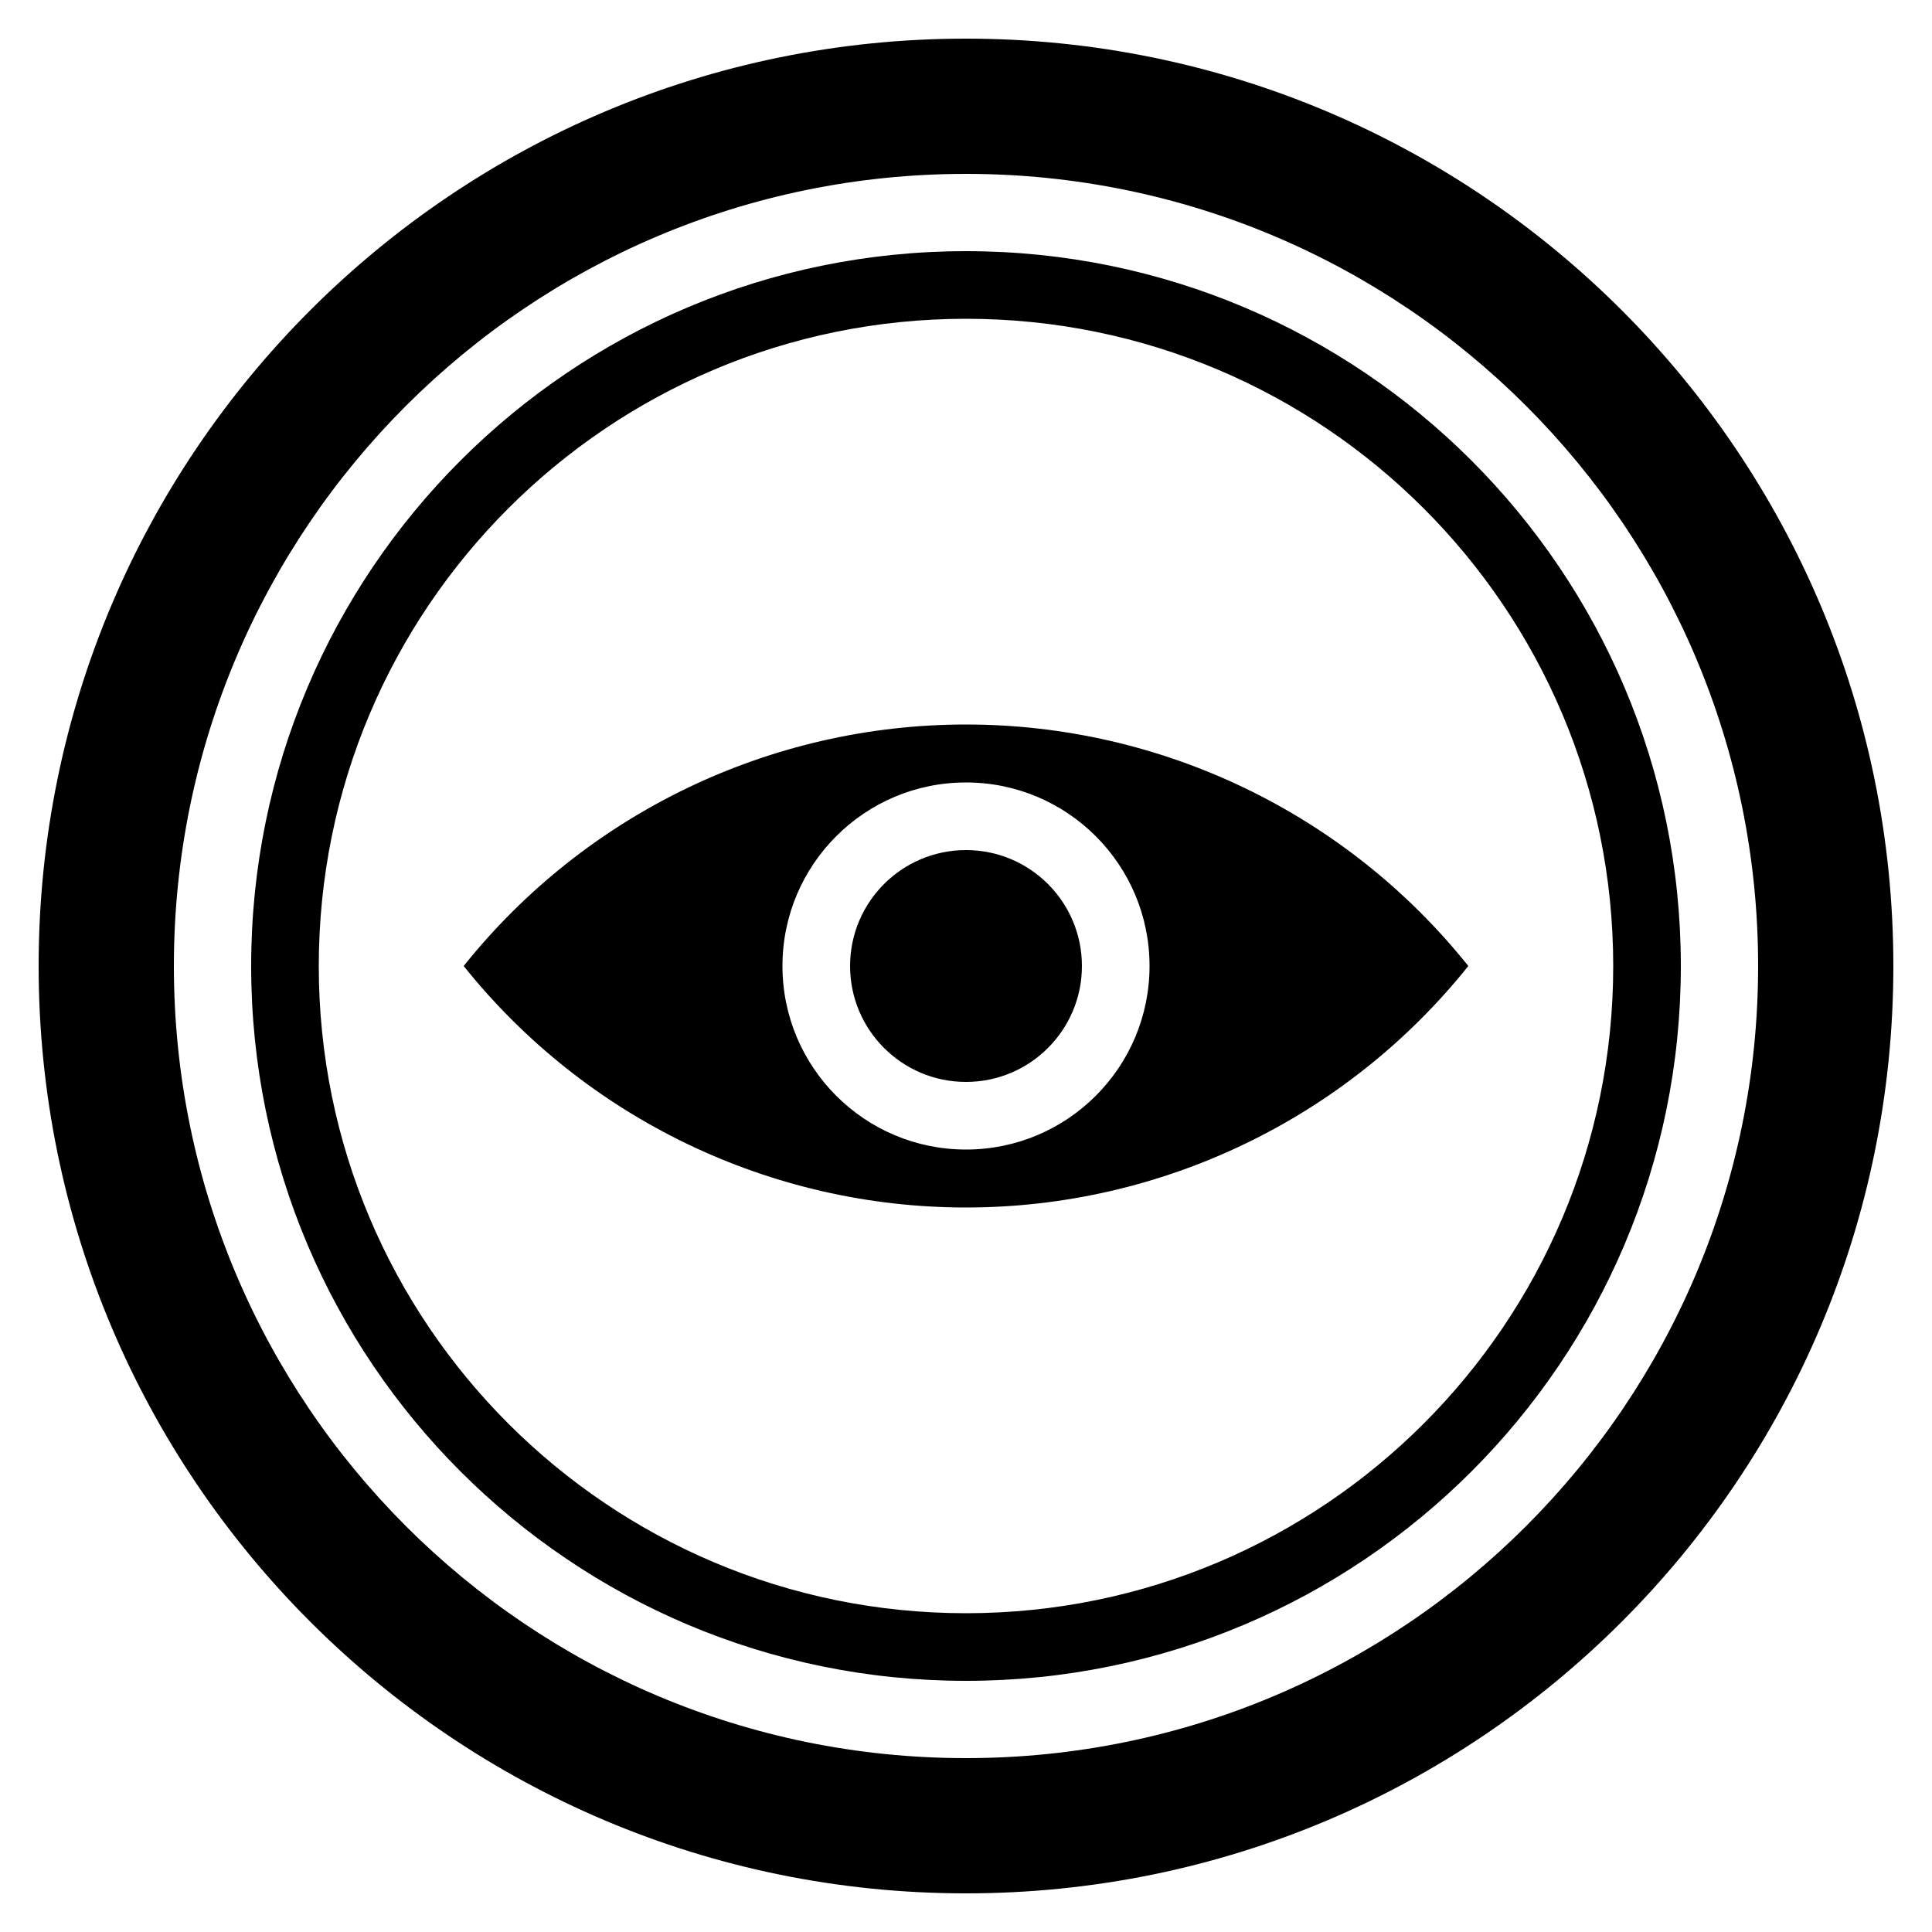
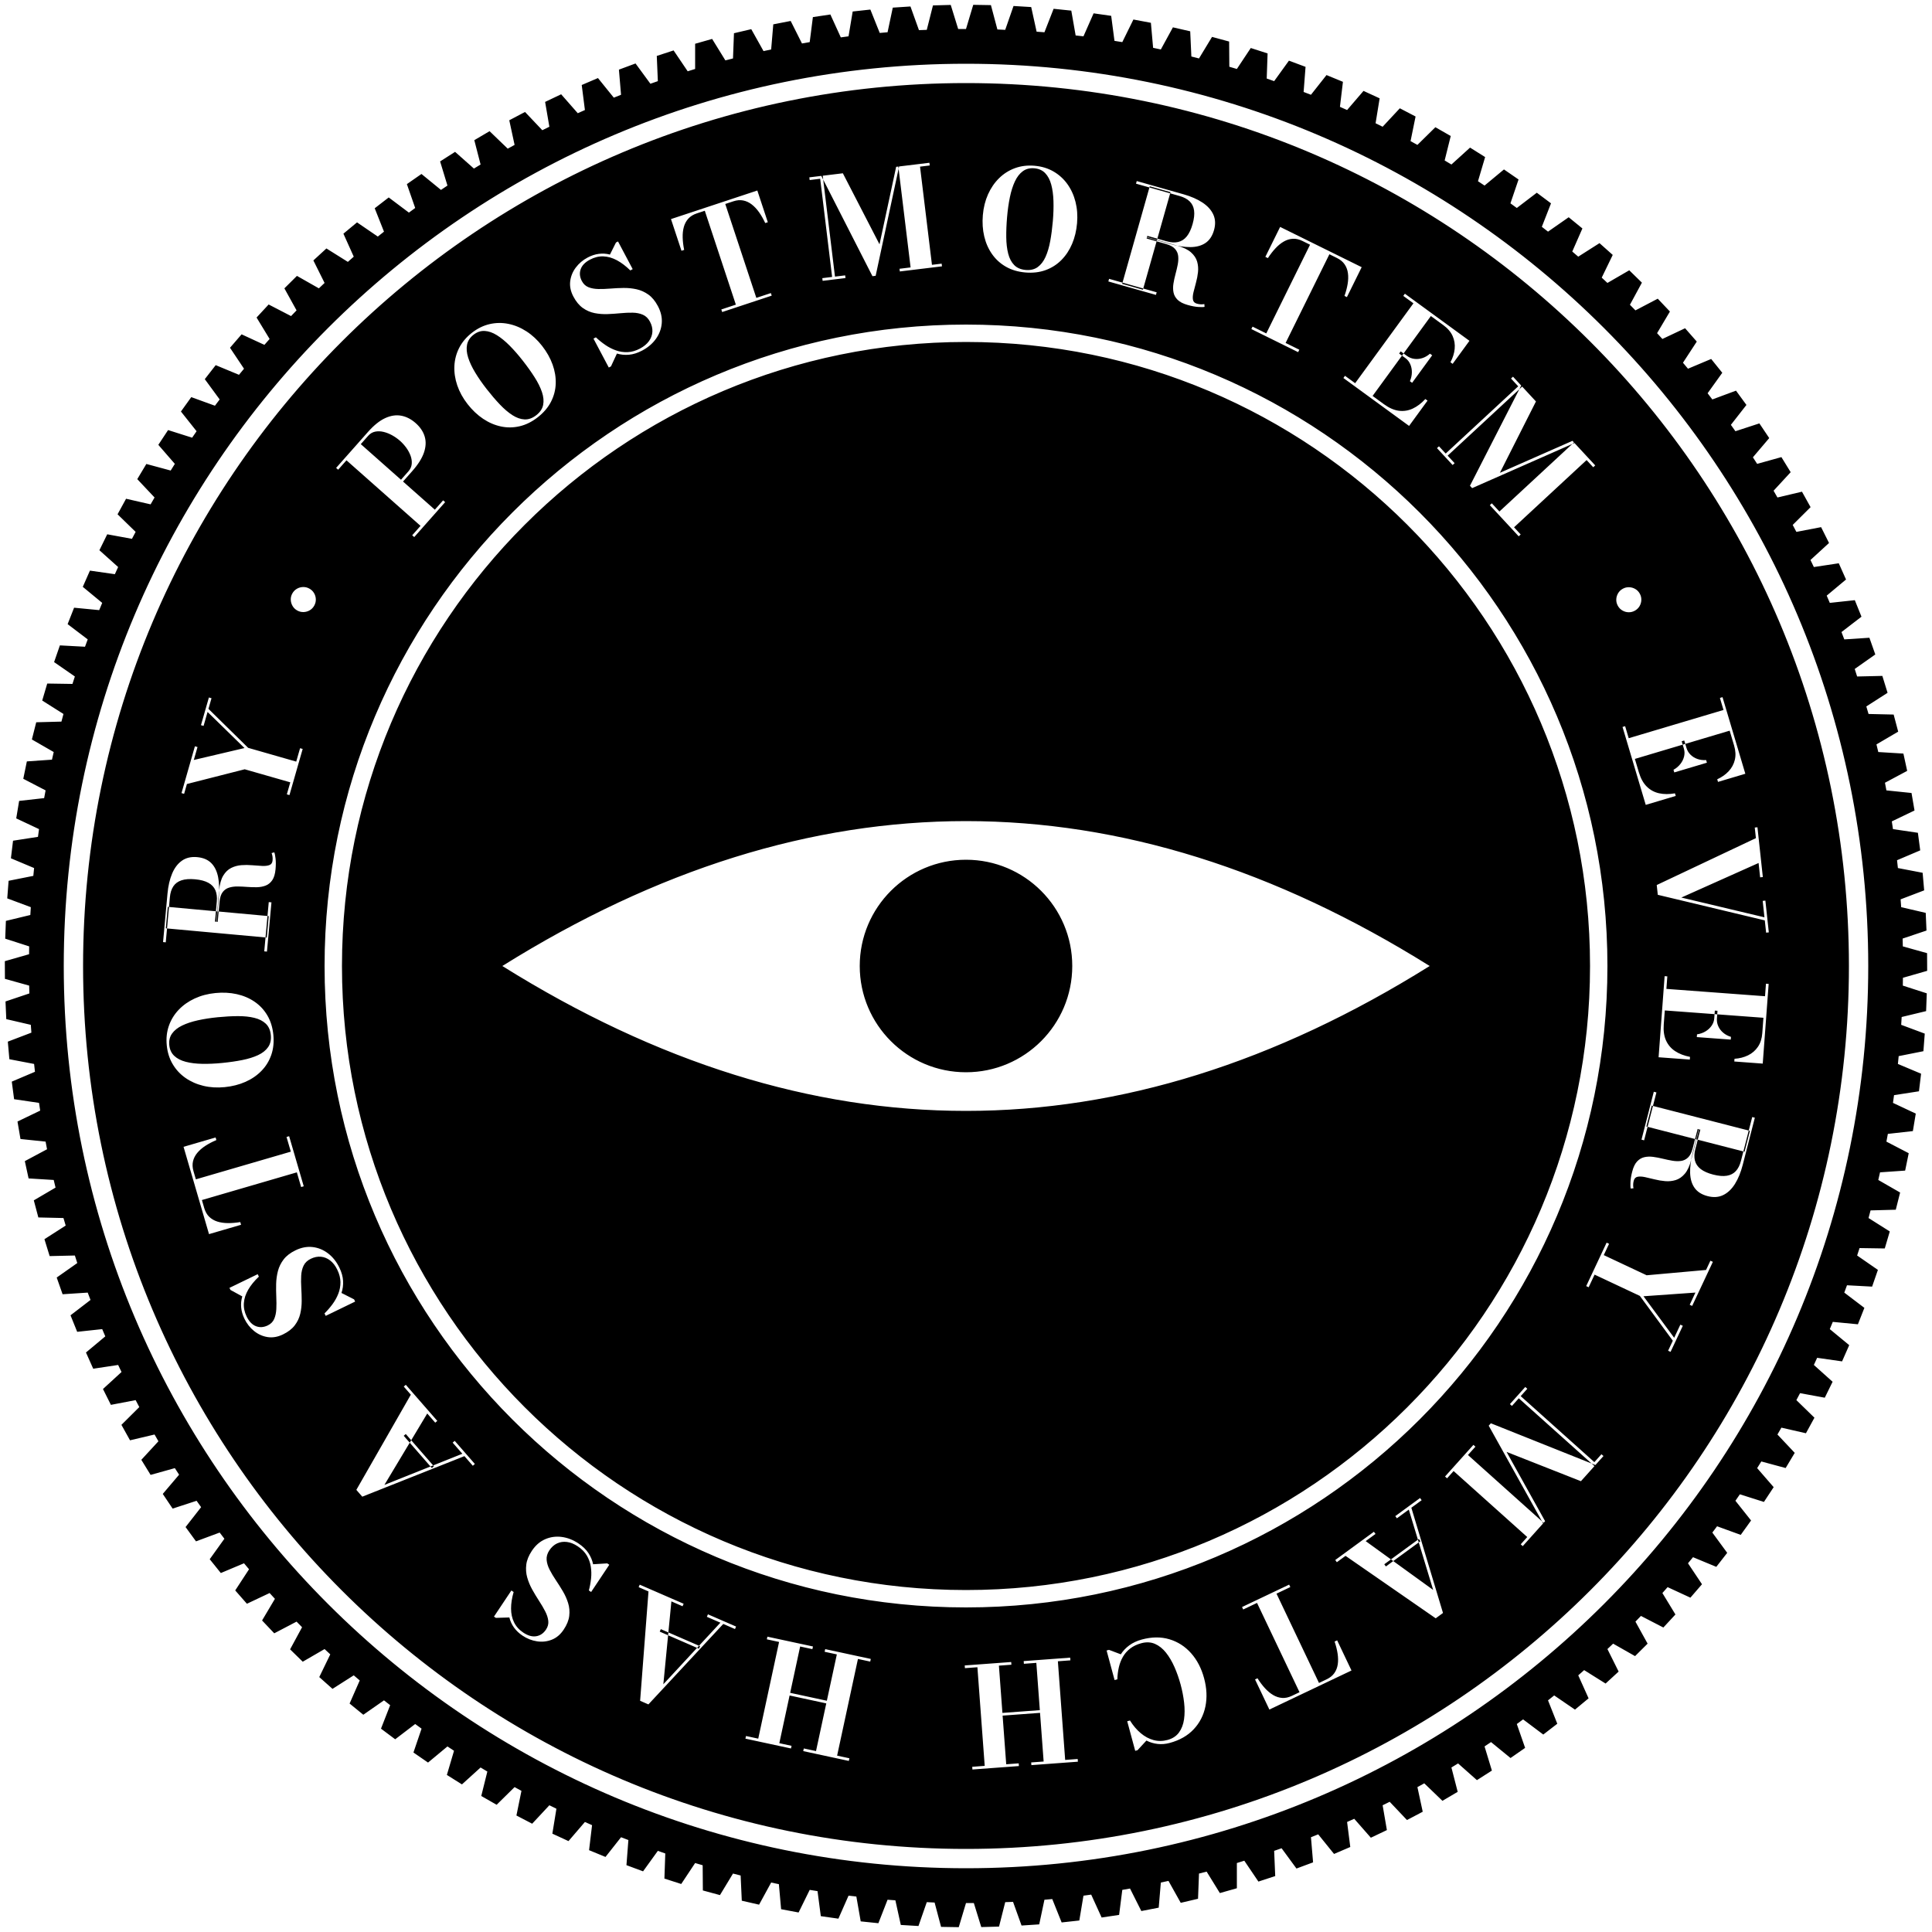
- <svg xmlns="http://www.w3.org/2000/svg" viewBox="0 0 200 200">
-   <path fill="currentColor" fill-rule="evenodd" d="M4 100a96 96 0 1 0 192 0a96 96 0 1 0 -192 0ZM18 100a82 82 0 1 0 164 0a82 82 0 1 0 -164 0ZM26 100a74 74 0 1 0 148 0a74 74 0 1 0 -148 0ZM33 100a67 67 0 1 0 134 0a67 67 0 1 0 -134 0ZM48 100A66.58 66.58 0 0 1 152 100A66.58 66.58 0 0 1 48 100ZM81 100a19 19 0 1 0 38 0a19 19 0 1 0 -38 0ZM88 100a12 12 0 1 0 24 0a12 12 0 1 0 -24 0Z" />
+ <svg xmlns="http://www.w3.org/2000/svg" viewBox="0 0 200 200" width="200" height="200">
+   <path fill="currentColor" fill-rule="evenodd" d="M100 3L100.75 0.5L102.58 0.53L103.25 3.05L104.06 3.09L104.92 0.62L106.75 0.73L107.31 3.28L108.12 3.34L109.07 0.91L110.9 1.1L111.35 3.67L112.16 3.76L113.21 1.38L115.03 1.64L115.37 4.23L116.18 4.36L117.33 2.02L119.14 2.36L119.37 4.95L120.17 5.12L121.42 2.83L123.21 3.24L123.33 5.85L124.12 6.05L125.47 3.82L127.24 4.3L127.26 6.91L128.04 7.14L129.48 4.97L131.22 5.53L131.13 8.13L131.9 8.4L133.43 6.28L135.15 6.92L134.95 9.52L135.71 9.81L137.32 7.77L139.02 8.47L138.71 11.06L139.45 11.39L141.15 9.41L142.82 10.18L142.4 12.76L143.13 13.12L144.91 11.21L146.54 12.06L146.02 14.61L146.73 15L148.59 13.17L150.18 14.08L149.55 16.61L150.25 17.03L152.18 15.28L153.74 16.26L153 18.76L153.68 19.21L155.69 17.54L157.2 18.58L156.36 21.05L157.02 21.53L159.09 19.95L160.56 21.05L159.61 23.48L160.25 23.98L162.39 22.49L163.81 23.65L162.76 26.04L163.38 26.57L165.58 25.17L166.95 26.39L165.81 28.74L166.4 29.29L168.66 27.98L169.97 29.26L168.73 31.55L169.3 32.13L171.61 30.92L172.87 32.25L171.54 34.49L172.09 35.09L174.44 33.98L175.65 35.36L174.22 37.55L174.74 38.17L177.14 37.16L178.29 38.59L176.77 40.71L177.26 41.35L179.71 40.44L180.79 41.92L179.18 43.98L179.65 44.64L182.13 43.83L183.15 45.35L181.46 47.34L181.9 48.02L184.41 47.32L185.37 48.88L183.6 50.8L184 51.5L186.54 50.9L187.43 52.5L185.58 54.34L185.96 55.06L188.52 54.57L189.34 56.21L187.42 57.97L187.77 58.7L190.35 58.31L191.1 59.99L189.1 61.66L189.42 62.41L192.01 62.13L192.7 63.84L190.63 65.43L190.92 66.19L193.52 66.02L194.13 67.75L192 69.25L192.25 70.03L194.86 69.97L195.4 71.72L193.2 73.13L193.43 73.91L196.03 73.97L196.5 75.74L194.25 77.06L194.44 77.85L197.04 78.01L197.43 79.8L195.13 81.03L195.28 81.82L197.88 82.09L198.19 83.9L195.84 85.03L195.96 85.83L198.54 86.21L198.78 88.03L196.38 89.05L196.47 89.86L199.03 90.35L199.19 92.17L196.75 93.1L196.81 93.91L199.35 94.5L199.43 96.33L196.96 97.16L196.98 97.97L199.49 98.67L199.5 100.5L196.99 101.22L196.98 102.03L199.46 102.83L199.39 104.67L196.86 105.28L196.81 106.09L199.25 107L199.11 108.82L196.55 109.33L196.47 110.14L198.87 111.15L198.65 112.97L196.07 113.37L195.96 114.17L198.32 115.28L198.02 117.09L195.43 117.38L195.28 118.18L197.59 119.38L197.22 121.18L194.62 121.36L194.44 122.15L196.7 123.45L196.25 125.23L193.64 125.3L193.43 126.09L195.63 127.48L195.11 129.24L192.5 129.2L192.25 129.97L194.4 131.46L193.8 133.19L191.2 133.05L190.92 133.81L193 135.39L192.33 137.09L189.73 136.84L189.42 137.59L191.43 139.25L190.69 140.93L188.11 140.56L187.77 141.3L189.71 143.04L188.9 144.69L186.34 144.22L185.96 144.94L187.83 146.76L186.95 148.37L184.41 147.79L184 148.5L185.79 150.4L184.85 151.97L182.33 151.29L181.9 151.98L183.61 153.95L182.6 155.48L180.11 154.69L179.65 155.36L181.27 157.4L180.2 158.89L177.75 158L177.26 158.65L178.8 160.75L177.67 162.2L175.26 161.2L174.74 161.83L176.19 164L174.99 165.39L172.63 164.3L172.09 164.91L173.44 167.13L172.19 168.48L169.87 167.28L169.3 167.87L170.56 170.15L169.26 171.44L166.99 170.15L166.4 170.71L167.56 173.04L166.21 174.28L163.99 172.89L163.38 173.43L164.45 175.81L163.04 176.98L160.89 175.51L160.25 176.02L161.21 178.44L159.76 179.56L157.67 177.99L157.02 178.47L157.88 180.94L156.37 181.99L154.35 180.34L153.68 180.79L154.44 183.29L152.89 184.28L150.94 182.55L150.25 182.97L150.9 185.49L149.32 186.42L147.44 184.61L146.73 185L147.28 187.55L145.65 188.41L143.86 186.52L143.13 186.88L143.57 189.45L141.91 190.24L140.19 188.28L139.45 188.61L139.78 191.2L138.1 191.92L136.46 189.89L135.71 190.19L135.93 192.79L134.21 193.43L132.67 191.33L131.9 191.6L132.01 194.21L130.27 194.78L128.81 192.62L128.04 192.86L128.04 195.47L126.28 195.97L124.91 193.75L124.12 193.95L124.02 196.56L122.23 196.98L120.96 194.71L120.17 194.88L119.95 197.48L118.15 197.83L116.98 195.5L116.18 195.64L115.85 198.23L114.04 198.5L112.96 196.13L112.16 196.24L111.73 198.81L109.9 199.01L108.93 196.59L108.12 196.66L107.58 199.21L105.75 199.33L104.87 196.88L104.06 196.91L103.42 199.44L101.58 199.49L100.81 197L100 197L99.25 199.5L97.42 199.47L96.75 196.95L95.94 196.91L95.08 199.38L93.25 199.27L92.69 196.72L91.88 196.66L90.93 199.09L89.1 198.9L88.65 196.33L87.84 196.24L86.79 198.62L84.97 198.36L84.63 195.77L83.82 195.64L82.67 197.98L80.86 197.64L80.63 195.05L79.83 194.88L78.58 197.17L76.79 196.76L76.67 194.15L75.88 193.95L74.53 196.18L72.76 195.7L72.74 193.09L71.96 192.86L70.52 195.03L68.78 194.47L68.87 191.87L68.1 191.6L66.57 193.72L64.85 193.08L65.05 190.48L64.29 190.19L62.68 192.23L60.98 191.53L61.29 188.94L60.55 188.61L58.85 190.59L57.18 189.82L57.6 187.24L56.87 186.88L55.09 188.79L53.46 187.94L53.98 185.39L53.27 185L51.41 186.83L49.82 185.92L50.45 183.39L49.75 182.97L47.82 184.72L46.26 183.74L47 181.24L46.32 180.79L44.31 182.46L42.8 181.42L43.64 178.95L42.98 178.47L40.91 180.05L39.44 178.95L40.39 176.52L39.75 176.02L37.61 177.51L36.19 176.35L37.24 173.96L36.62 173.43L34.42 174.83L33.05 173.61L34.19 171.26L33.6 170.71L31.34 172.02L30.03 170.74L31.27 168.45L30.7 167.87L28.39 169.08L27.13 167.75L28.46 165.51L27.91 164.91L25.56 166.02L24.35 164.64L25.78 162.45L25.26 161.83L22.86 162.84L21.71 161.41L23.23 159.29L22.74 158.65L20.29 159.56L19.21 158.08L20.82 156.02L20.35 155.36L17.87 156.17L16.85 154.65L18.54 152.66L18.1 151.98L15.59 152.68L14.63 151.12L16.4 149.2L16 148.5L13.46 149.1L12.57 147.5L14.42 145.66L14.04 144.94L11.48 145.43L10.66 143.79L12.58 142.03L12.23 141.3L9.65 141.69L8.9 140.01L10.9 138.34L10.58 137.59L7.99 137.87L7.3 136.16L9.37 134.57L9.08 133.81L6.48 133.98L5.87 132.25L8 130.75L7.75 129.97L5.14 130.03L4.6 128.28L6.8 126.87L6.57 126.09L3.97 126.03L3.5 124.26L5.75 122.94L5.56 122.15L2.96 121.99L2.57 120.2L4.87 118.97L4.72 118.18L2.12 117.91L1.81 116.1L4.16 114.97L4.04 114.17L1.46 113.79L1.22 111.97L3.62 110.95L3.53 110.14L0.97 109.65L0.81 107.83L3.25 106.9L3.19 106.09L0.65 105.5L0.57 103.67L3.04 102.84L3.02 102.03L0.51 101.33L0.5 99.5L3.01 98.78L3.02 97.97L0.54 97.17L0.61 95.33L3.14 94.72L3.19 93.91L0.75 93L0.89 91.18L3.45 90.67L3.53 89.86L1.13 88.85L1.35 87.03L3.93 86.63L4.04 85.83L1.68 84.72L1.98 82.91L4.57 82.62L4.72 81.82L2.41 80.62L2.78 78.82L5.38 78.64L5.56 77.85L3.3 76.55L3.75 74.77L6.36 74.7L6.57 73.91L4.37 72.52L4.89 70.76L7.5 70.8L7.75 70.03L5.6 68.54L6.2 66.81L8.8 66.95L9.08 66.19L7 64.61L7.67 62.91L10.27 63.16L10.58 62.41L8.57 60.75L9.31 59.07L11.89 59.44L12.23 58.7L10.29 56.96L11.1 55.31L13.66 55.78L14.04 55.06L12.17 53.24L13.05 51.63L15.59 52.21L16 51.5L14.21 49.6L15.15 48.03L17.67 48.71L18.1 48.02L16.39 46.05L17.4 44.52L19.89 45.31L20.35 44.64L18.73 42.6L19.8 41.11L22.25 42L22.74 41.35L21.2 39.25L22.33 37.8L24.74 38.8L25.26 38.17L23.81 36L25.01 34.61L27.37 35.7L27.91 35.09L26.56 32.87L27.81 31.52L30.13 32.72L30.7 32.13L29.44 29.85L30.74 28.56L33.01 29.85L33.6 29.29L32.44 26.96L33.79 25.72L36.01 27.11L36.62 26.57L35.55 24.19L36.96 23.02L39.11 24.49L39.75 23.98L38.79 21.56L40.24 20.44L42.33 22.01L42.98 21.53L42.12 19.06L43.63 18.01L45.65 19.66L46.32 19.21L45.56 16.71L47.11 15.72L49.06 17.45L49.75 17.03L49.1 14.51L50.68 13.58L52.56 15.39L53.27 15L52.72 12.45L54.35 11.59L56.14 13.48L56.87 13.12L56.43 10.55L58.09 9.76L59.81 11.72L60.55 11.39L60.22 8.8L61.9 8.08L63.54 10.11L64.29 9.81L64.07 7.21L65.79 6.57L67.33 8.67L68.1 8.4L67.99 5.79L69.73 5.22L71.19 7.38L71.96 7.14L71.96 4.53L73.72 4.03L75.09 6.25L75.88 6.05L75.98 3.44L77.77 3.02L79.04 5.29L79.83 5.12L80.05 2.52L81.85 2.17L83.02 4.5L83.82 4.36L84.15 1.77L85.96 1.5L87.04 3.87L87.84 3.76L88.27 1.19L90.1 0.99L91.07 3.41L91.88 3.34L92.42 0.79L94.25 0.67L95.13 3.12L95.94 3.09L96.58 0.56L98.42 0.51L99.19 3ZM6.6 100a93.4 93.4 0 1 0 186.8 0a93.4 93.4 0 1 0 -186.8 0ZM8.6 100a91.4 91.4 0 1 0 182.8 0a91.4 91.4 0 1 0 -182.8 0ZM33.6 100a66.4 66.4 0 1 0 132.8 0a66.4 66.4 0 1 0 -132.8 0ZM35.4 100a64.6 64.6 0 1 0 129.2 0a64.6 64.6 0 1 0 -129.2 0ZM38.091 44.716Q39.002 43.686 39.868 43.286Q40.734 42.887 41.532 43.033Q42.33 43.18 43.03 43.8Q43.731 44.42 43.962 45.184Q44.193 45.949 43.889 46.846Q43.585 47.743 42.673 48.772L41.721 49.848L45.015 52.764L45.871 51.796L46.082 51.982L42.882 55.597L42.671 55.411L43.533 54.438L35.867 47.651L35.005 48.624L34.795 48.438ZM41.511 49.662 42.272 48.802Q42.58 48.454 42.621 48.038Q42.662 47.623 42.507 47.19Q42.351 46.757 42.06 46.354Q41.768 45.952 41.408 45.633Q41.047 45.314 40.605 45.066Q40.163 44.819 39.705 44.709Q39.247 44.599 38.832 44.685Q38.418 44.77 38.11 45.117L37.349 45.977ZM55.674 43.191Q54.769 43.898 53.795 44.125Q52.822 44.353 51.856 44.147Q50.89 43.942 50.009 43.352Q49.128 42.761 48.403 41.833Q47.679 40.905 47.336 39.894Q46.992 38.883 47.038 37.889Q47.084 36.894 47.535 36.01Q47.987 35.125 48.852 34.45Q49.718 33.774 50.684 33.552Q51.65 33.33 52.627 33.527Q53.605 33.723 54.5 34.303Q55.396 34.882 56.12 35.81Q56.844 36.738 57.203 37.737Q57.562 38.735 57.528 39.721Q57.494 40.707 57.036 41.596Q56.579 42.484 55.674 43.191ZM55.512 42.984Q56.105 42.521 56.226 41.918Q56.347 41.314 56.104 40.591Q55.861 39.867 55.342 39.053Q54.823 38.238 54.136 37.359Q53.45 36.479 52.769 35.791Q52.088 35.103 51.436 34.698Q50.785 34.293 50.175 34.26Q49.564 34.227 49.014 34.657Q48.466 35.085 48.348 35.686Q48.231 36.287 48.464 37.018Q48.697 37.75 49.199 38.577Q49.7 39.405 50.387 40.284Q51.074 41.164 51.739 41.864Q52.404 42.565 53.046 42.977Q53.687 43.39 54.305 43.417Q54.922 43.444 55.512 42.984ZM66.479 36.289Q65.772 36.663 65.117 36.721Q64.461 36.78 63.864 36.599L63.248 37.928L63.022 38.047L61.436 35.054L61.687 34.921Q62.139 35.35 62.663 35.71Q63.188 36.069 63.769 36.274Q64.351 36.48 64.975 36.454Q65.599 36.429 66.255 36.082Q66.859 35.761 67.182 35.311Q67.506 34.86 67.536 34.344Q67.565 33.827 67.287 33.302Q67.012 32.783 66.551 32.582Q66.09 32.38 65.499 32.369Q64.909 32.358 64.244 32.423Q63.58 32.488 62.895 32.515Q62.211 32.541 61.558 32.413Q60.905 32.284 60.34 31.887Q59.775 31.489 59.357 30.701Q58.934 29.902 59.026 29.124Q59.119 28.345 59.604 27.699Q60.088 27.053 60.836 26.657Q61.405 26.355 61.988 26.279Q62.571 26.202 63.14 26.353L63.766 25.105L63.976 24.993L65.496 27.862L65.248 27.994Q64.565 27.321 63.865 26.944Q63.164 26.568 62.463 26.54Q61.762 26.513 61.072 26.879Q60.314 27.28 60.109 27.876Q59.903 28.472 60.234 29.095Q60.48 29.56 60.925 29.735Q61.37 29.91 61.954 29.919Q62.537 29.928 63.202 29.873Q63.868 29.817 64.556 29.809Q65.244 29.801 65.9 29.946Q66.555 30.092 67.122 30.496Q67.689 30.901 68.105 31.687Q68.578 32.577 68.505 33.455Q68.432 34.333 67.904 35.073Q67.376 35.814 66.479 36.289ZM74.76 32.302 74.672 32.035 76.176 31.537 72.96 21.817 72.129 22.092Q71.583 22.273 71.257 22.631Q70.932 22.989 70.793 23.486Q70.654 23.983 70.671 24.588Q70.687 25.193 70.823 25.869L70.546 25.96L69.461 22.679L78.398 19.722L79.484 23.003L79.217 23.091Q78.927 22.467 78.578 21.972Q78.228 21.477 77.818 21.162Q77.409 20.846 76.934 20.753Q76.46 20.659 75.913 20.84L75.079 21.116L78.295 30.836L79.799 30.339L79.887 30.605ZM90.316 28.591 85.022 18.209 87.252 17.938 91.047 25.292 92.77 17.268 93.074 17.231 90.648 28.55ZM85.169 18.191 86.437 28.634 87.491 28.506 87.525 28.785 85.159 29.072 85.126 28.793 86.141 28.67 84.906 18.506 83.816 18.638 83.782 18.36ZM96.212 16.85 96.246 17.129 95.241 17.251 96.476 27.415 97.48 27.293 97.514 27.571 93.15 28.101 93.116 27.823 94.264 27.683 92.995 17.241ZM106.15 28.207Q105.006 28.109 104.138 27.614Q103.269 27.119 102.701 26.311Q102.132 25.504 101.888 24.471Q101.644 23.439 101.744 22.266Q101.845 21.093 102.28 20.118Q102.716 19.144 103.426 18.446Q104.136 17.748 105.069 17.407Q106.001 17.066 107.095 17.159Q108.189 17.253 109.048 17.747Q109.908 18.242 110.491 19.05Q111.073 19.859 111.335 20.893Q111.597 21.927 111.497 23.1Q111.397 24.273 110.981 25.249Q110.565 26.225 109.869 26.925Q109.173 27.624 108.234 27.964Q107.294 28.305 106.15 28.207ZM106.172 27.945Q106.922 28.009 107.421 27.649Q107.919 27.289 108.234 26.593Q108.548 25.897 108.721 24.947Q108.895 23.998 108.99 22.886Q109.085 21.774 109.054 20.806Q109.023 19.839 108.821 19.099Q108.618 18.359 108.194 17.92Q107.769 17.481 107.073 17.421Q106.38 17.362 105.885 17.722Q105.39 18.083 105.063 18.778Q104.737 19.472 104.542 20.42Q104.347 21.368 104.252 22.48Q104.156 23.592 104.168 24.558Q104.179 25.524 104.369 26.262Q104.559 27.001 104.992 27.441Q105.426 27.881 106.172 27.945ZM118.726 24.577 118.772 24.415 120.778 24.982Q121.443 25.17 121.961 25.051Q122.48 24.932 122.852 24.476Q123.224 24.02 123.457 23.196Q123.69 22.371 123.611 21.792Q123.532 21.212 123.152 20.844Q122.771 20.476 122.106 20.288L117.599 19.013L117.676 18.743L122.529 20.116Q123.679 20.441 124.475 20.966Q125.271 21.491 125.6 22.206Q125.929 22.922 125.674 23.823Q125.419 24.724 124.8 25.147Q124.181 25.57 123.239 25.579Q122.298 25.588 121.078 25.243ZM114.736 29.135 114.812 28.865 119.738 30.259 119.662 30.529ZM116.166 29.383 119.023 19.285 121.17 19.893 118.314 29.99ZM122.954 31.572Q122.248 31.373 121.907 31.037Q121.566 30.701 121.482 30.271Q121.397 29.841 121.474 29.358Q121.551 28.875 121.687 28.374Q121.823 27.874 121.917 27.396Q122.011 26.917 121.965 26.498Q121.919 26.079 121.629 25.758Q121.338 25.436 120.701 25.256L118.695 24.688L118.736 24.543L121.85 25.424Q122.81 25.695 123.294 26.126Q123.778 26.557 123.928 27.085Q124.078 27.614 124.016 28.175Q123.955 28.735 123.805 29.271Q123.656 29.807 123.547 30.262Q123.439 30.718 123.494 31.027Q123.548 31.337 123.905 31.437Q124.127 31.5 124.32 31.504Q124.514 31.509 124.675 31.479L124.695 31.766Q124.504 31.809 124.03 31.776Q123.557 31.743 122.954 31.572ZM129.54 34.064 129.664 33.813 131.085 34.514 135.616 25.333 134.832 24.946Q134.315 24.691 133.833 24.717Q133.35 24.744 132.902 25.001Q132.454 25.257 132.041 25.7Q131.628 26.142 131.251 26.719L130.989 26.59L132.519 23.491L140.961 27.658L139.431 30.757L139.179 30.632Q139.411 29.984 139.509 29.386Q139.608 28.788 139.537 28.276Q139.467 27.764 139.194 27.364Q138.922 26.965 138.405 26.71L137.618 26.321L133.086 35.502L134.506 36.203L134.382 36.455ZM139.068 39.131 139.234 38.904 140.284 39.67 146.318 31.398 145.268 30.632 145.433 30.405 152.117 35.281 150.377 37.666 150.15 37.5Q150.517 36.814 150.587 36.117Q150.657 35.419 150.376 34.787Q150.096 34.154 149.415 33.658L148.124 32.716L142.09 40.987L143.262 41.842Q144.059 42.424 144.803 42.521Q145.548 42.618 146.236 42.301Q146.925 41.983 147.551 41.308L147.778 41.473L145.868 44.091ZM145.953 39.461Q146.15 39.007 146.156 38.55Q146.162 38.093 145.991 37.704Q145.821 37.314 145.489 37.073L144.838 36.597L145.001 36.373L145.653 36.849Q145.984 37.09 146.396 37.148Q146.809 37.206 147.234 37.073Q147.658 36.939 148.03 36.613L148.26 36.781L146.183 39.628ZM152.169 50.286 157.475 39.911 159.002 41.559 155.269 48.944 162.78 45.635 162.988 45.86 152.396 50.531ZM157.575 40.019 149.86 47.169 150.582 47.948 150.376 48.139 148.756 46.391 148.962 46.2 149.657 46.95 157.166 39.991 156.42 39.185 156.626 38.995ZM165.136 48.178 164.93 48.369 164.243 47.627 156.733 54.586 157.421 55.328 157.215 55.519 154.227 52.295 154.433 52.104 155.219 52.952 162.934 45.802ZM167.478 62.711Q167.305 62.398 167.316 62.057Q167.328 61.717 167.501 61.419Q167.675 61.121 167.986 60.95Q168.296 60.778 168.641 60.789Q168.985 60.8 169.281 60.971Q169.577 61.142 169.75 61.455Q169.922 61.766 169.91 62.11Q169.899 62.454 169.725 62.75Q169.55 63.046 169.24 63.218Q168.929 63.39 168.585 63.38Q168.242 63.371 167.946 63.196Q167.65 63.022 167.478 62.711ZM167.964 75.254 168.233 75.174 168.604 76.419 178.416 73.496 178.045 72.25 178.314 72.17 180.676 80.099 177.847 80.942 177.767 80.672Q178.474 80.349 178.953 79.836Q179.431 79.324 179.591 78.651Q179.751 77.978 179.511 77.17L179.054 75.638L169.242 78.562L169.656 79.952Q169.938 80.898 170.471 81.426Q171.004 81.955 171.745 82.119Q172.485 82.284 173.392 82.126L173.472 82.395L170.367 83.321ZM173.24 79.688Q173.672 79.447 173.953 79.087Q174.235 78.727 174.335 78.314Q174.436 77.901 174.318 77.508L174.088 76.735L174.354 76.656L174.584 77.429Q174.701 77.822 174.994 78.118Q175.287 78.414 175.706 78.565Q176.125 78.716 176.618 78.682L176.699 78.955L173.321 79.961ZM183.107 96.519 182.828 96.549 182.691 95.278 171.614 92.63 171.504 91.618 181.77 86.764 181.652 85.668 181.931 85.638 182.488 90.792 182.209 90.822 182.048 89.337 174.053 92.914 182.656 94.96 182.473 93.26 182.752 93.23ZM172.321 101.053 172.601 101.074 172.505 102.37 182.715 103.129 182.811 101.833 183.091 101.854 182.478 110.104 179.534 109.885 179.555 109.605Q180.331 109.555 180.961 109.246Q181.59 108.937 181.979 108.365Q182.368 107.793 182.431 106.953L182.549 105.359L172.339 104.6L172.231 106.047Q172.158 107.03 172.468 107.714Q172.779 108.398 173.412 108.815Q174.045 109.232 174.949 109.407L174.928 109.687L171.697 109.447ZM175.675 107.075Q176.164 107.003 176.555 106.767Q176.946 106.531 177.187 106.18Q177.428 105.83 177.458 105.421L177.518 104.616L177.794 104.637L177.735 105.441Q177.704 105.85 177.873 106.231Q178.041 106.612 178.379 106.902Q178.716 107.193 179.189 107.336L179.168 107.62L175.653 107.359ZM175.853 116.897 176.017 116.939 175.499 118.958Q175.327 119.627 175.458 120.142Q175.59 120.657 176.054 121.018Q176.519 121.38 177.349 121.593Q178.179 121.806 178.757 121.713Q179.334 121.62 179.693 121.23Q180.051 120.841 180.223 120.172L181.389 115.635L181.661 115.705L180.406 120.59Q180.108 121.748 179.603 122.557Q179.098 123.365 178.39 123.711Q177.682 124.057 176.776 123.824Q175.869 123.591 175.431 122.982Q174.993 122.374 174.961 121.433Q174.93 120.492 175.245 119.264ZM171.201 113.018 171.473 113.087 170.198 118.046 169.927 117.976ZM170.988 114.453 181.152 117.065 180.596 119.227 170.432 116.615ZM168.963 121.293Q169.145 120.581 169.473 120.232Q169.801 119.884 170.228 119.789Q170.656 119.694 171.141 119.76Q171.626 119.825 172.129 119.949Q172.633 120.072 173.113 120.155Q173.594 120.238 174.012 120.181Q174.429 120.125 174.744 119.827Q175.058 119.528 175.223 118.887L175.742 116.868L175.888 116.906L175.083 120.04Q174.835 121.006 174.416 121.501Q173.997 121.995 173.472 122.158Q172.947 122.32 172.385 122.272Q171.823 122.225 171.284 122.088Q170.745 121.951 170.287 121.854Q169.828 121.757 169.521 121.819Q169.213 121.881 169.121 122.24Q169.063 122.463 169.064 122.657Q169.064 122.85 169.097 123.011L168.812 123.038Q168.764 122.847 168.785 122.373Q168.807 121.899 168.963 121.293ZM166.316 128.64 166.57 128.759 166.021 129.929 170.461 132.016 176.611 131.465 177.061 130.507 177.315 130.627 175.172 135.188 174.918 135.069 175.51 133.808 170.133 134.188 173.311 138.487 173.95 137.128 174.204 137.247 172.936 139.945 172.682 139.826 173.169 138.79 169.756 134.151 165.071 131.949 164.457 133.256 164.203 133.136ZM154.334 147.338 165.156 151.66 163.657 153.333 155.958 150.3 159.948 157.472 159.744 157.7 154.111 147.587ZM165.058 151.769 157.224 144.75 156.515 145.541 156.306 145.353 157.896 143.578 158.105 143.766 157.423 144.527 165.048 151.36 165.781 150.542 165.99 150.729ZM157.635 160.054 157.425 159.867 158.1 159.113 150.475 152.281 149.8 153.034 149.591 152.847 152.525 149.573 152.734 149.761 151.962 150.621 159.797 157.641ZM146.876 159.319 147.041 159.545 143.467 162.159 143.301 161.932ZM148.623 167.527 139.289 161.062 138.391 161.719 138.225 161.492 142.227 158.566 142.392 158.793 141.375 159.536 148.36 164.588 145.839 156.273 144.607 157.174 144.441 156.947 147.004 155.073 147.17 155.299 146.102 156.08 149.378 166.975ZM133.453 164.039 133.573 164.293 132.143 164.973 136.541 174.219 137.331 173.843Q137.851 173.596 138.13 173.2Q138.408 172.805 138.484 172.294Q138.56 171.783 138.469 171.185Q138.377 170.587 138.158 169.933L138.422 169.808L139.906 172.929L131.405 176.973L129.921 173.852L130.174 173.732Q130.54 174.315 130.948 174.763Q131.356 175.211 131.802 175.473Q132.248 175.735 132.73 175.769Q133.212 175.803 133.733 175.555L134.526 175.178L130.127 165.932L128.697 166.613L128.576 166.359ZM118.196 169.724Q119.746 169.304 121.055 169.696Q122.364 170.088 123.296 171.133Q124.228 172.179 124.645 173.722Q125.064 175.272 124.786 176.641Q124.508 178.011 123.575 179.009Q122.643 180.007 121.093 180.427Q120.45 180.601 119.836 180.532Q119.223 180.463 118.677 180.182L117.757 181.18L117.517 181.245L116.689 178.183L116.974 178.106Q117.468 178.898 118.09 179.419Q118.712 179.941 119.415 180.131Q120.117 180.321 120.861 180.12Q121.635 179.911 122.046 179.348Q122.457 178.786 122.571 177.987Q122.685 177.187 122.579 176.258Q122.473 175.328 122.216 174.379Q121.96 173.434 121.583 172.576Q121.205 171.718 120.704 171.085Q120.202 170.453 119.564 170.174Q118.925 169.896 118.15 170.105Q117.466 170.29 116.999 170.652Q116.531 171.013 116.245 171.51Q115.958 172.008 115.822 172.602Q115.686 173.196 115.667 173.843L115.382 173.92L114.554 170.858L114.801 170.792L116.026 171.254Q116.366 170.719 116.911 170.321Q117.456 169.924 118.196 169.724ZM100.665 183.178 100.645 182.898 101.937 182.802 101.181 172.592 99.889 172.687 99.868 172.407 104.679 172.051 104.7 172.331 103.407 172.427 103.77 177.32 107.643 177.034 107.281 172.14 105.992 172.236 105.972 171.956 110.786 171.599 110.807 171.879 109.511 171.975 110.266 182.186 111.562 182.09 111.583 182.37 106.769 182.726 106.748 182.446 108.037 182.351 107.664 177.314 103.79 177.6 104.163 182.637 105.456 182.542 105.476 182.822ZM77.167 179.985 77.226 179.711 78.493 179.984 80.65 169.975 79.383 169.702 79.442 169.428 84.158 170.443 84.098 170.718 82.831 170.445 81.798 175.242 85.595 176.06 86.629 171.263 85.365 170.991 85.424 170.716 90.144 171.733 90.085 172.008 88.814 171.734 86.658 181.743 87.928 182.016 87.869 182.291 83.15 181.274 83.209 181 84.473 181.272 85.536 176.334 81.739 175.516 80.675 180.454 81.942 180.727 81.883 181.001ZM72.468 170.413 72.356 170.671 68.295 168.905 68.407 168.648ZM66.265 176.066 67.132 164.745 66.112 164.301 66.224 164.044 70.77 166.02 70.658 166.278 69.502 165.775 68.669 174.355 74.574 167.98 73.174 167.372 73.286 167.114 76.198 168.38 76.086 168.638 74.873 168.11 67.123 176.439ZM59.883 159.778Q60.548 160.222 60.911 160.771Q61.274 161.32 61.399 161.931L62.861 161.841L63.073 161.983L61.194 164.802L60.958 164.644Q61.12 164.043 61.187 163.41Q61.254 162.778 61.158 162.169Q61.063 161.56 60.744 161.022Q60.425 160.485 59.808 160.074Q59.238 159.694 58.688 159.624Q58.138 159.554 57.669 159.773Q57.201 159.993 56.871 160.487Q56.546 160.975 56.587 161.477Q56.629 161.979 56.9 162.503Q57.171 163.028 57.544 163.582Q57.917 164.135 58.266 164.725Q58.615 165.315 58.812 165.95Q59.009 166.586 58.928 167.272Q58.848 167.958 58.352 168.7Q57.851 169.452 57.122 169.741Q56.393 170.029 55.594 169.91Q54.796 169.791 54.092 169.321Q53.556 168.964 53.211 168.487Q52.867 168.011 52.729 167.439L51.333 167.482L51.136 167.35L52.937 164.648L53.171 164.804Q52.903 165.725 52.905 166.52Q52.907 167.315 53.216 167.945Q53.525 168.575 54.175 169.009Q54.888 169.484 55.51 169.382Q56.132 169.279 56.523 168.692Q56.815 168.255 56.757 167.78Q56.7 167.304 56.43 166.787Q56.161 166.27 55.796 165.711Q55.431 165.152 55.097 164.55Q54.762 163.949 54.578 163.303Q54.395 162.657 54.481 161.966Q54.568 161.275 55.061 160.535Q55.62 159.696 56.427 159.343Q57.234 158.989 58.136 159.102Q59.039 159.215 59.883 159.778ZM44.916 151.786 44.705 151.971 41.794 148.634 42.006 148.449ZM36.888 154.231 42.529 144.377 41.798 143.538 42.01 143.354 45.268 147.09 45.056 147.274 44.228 146.325 39.794 153.717 47.862 150.492 46.859 149.342 47.071 149.157 49.158 151.55 48.946 151.735 48.077 150.738 37.503 154.936ZM35.131 131.222Q35.48 131.942 35.515 132.599Q35.55 133.256 35.348 133.846L36.654 134.509L36.765 134.739L33.717 136.218L33.593 135.962Q34.038 135.526 34.416 135.014Q34.794 134.503 35.02 133.929Q35.246 133.356 35.243 132.731Q35.24 132.106 34.916 131.439Q34.618 130.823 34.179 130.484Q33.74 130.145 33.225 130.097Q32.709 130.049 32.175 130.308Q31.647 130.564 31.429 131.018Q31.211 131.471 31.179 132.061Q31.147 132.651 31.188 133.317Q31.229 133.983 31.231 134.669Q31.233 135.354 31.082 136.002Q30.93 136.649 30.512 137.2Q30.095 137.75 29.292 138.14Q28.479 138.534 27.704 138.414Q26.93 138.293 26.301 137.786Q25.673 137.278 25.304 136.517Q25.023 135.937 24.967 135.352Q24.911 134.767 25.082 134.204L23.857 133.534L23.753 133.32L26.675 131.903L26.798 132.156Q26.101 132.814 25.699 133.501Q25.298 134.187 25.246 134.887Q25.193 135.587 25.534 136.29Q25.908 137.061 26.496 137.287Q27.084 137.514 27.719 137.206Q28.192 136.977 28.383 136.538Q28.574 136.099 28.604 135.517Q28.633 134.934 28.602 134.267Q28.571 133.6 28.587 132.912Q28.603 132.224 28.772 131.574Q28.941 130.924 29.365 130.372Q29.79 129.82 30.59 129.432Q31.497 128.992 32.372 129.096Q33.246 129.2 33.967 129.755Q34.688 130.309 35.131 131.222ZM31.443 122.803 31.173 122.882 30.73 121.361 20.901 124.228 21.146 125.068Q21.307 125.621 21.653 125.959Q21.999 126.296 22.491 126.453Q22.983 126.609 23.588 126.615Q24.193 126.62 24.873 126.508L24.955 126.788L21.637 127.756L19.001 118.718L22.319 117.751L22.398 118.02Q21.763 118.288 21.256 118.619Q20.749 118.951 20.419 119.349Q20.089 119.747 19.979 120.218Q19.869 120.689 20.03 121.242L20.276 122.085L30.105 119.219L29.661 117.698L29.931 117.619ZM28.297 107.119Q28.41 108.262 28.082 109.206Q27.755 110.15 27.065 110.857Q26.376 111.564 25.406 111.994Q24.435 112.423 23.264 112.539Q22.092 112.656 21.055 112.406Q20.017 112.157 19.201 111.587Q18.384 111.016 17.878 110.162Q17.371 109.308 17.263 108.216Q17.154 107.123 17.483 106.188Q17.811 105.252 18.499 104.531Q19.187 103.81 20.156 103.363Q21.124 102.915 22.296 102.799Q23.467 102.683 24.503 102.912Q25.539 103.142 26.354 103.698Q27.169 104.254 27.676 105.115Q28.183 105.976 28.297 107.119ZM28.035 107.145Q27.961 106.396 27.515 105.972Q27.07 105.548 26.328 105.367Q25.586 105.185 24.621 105.189Q23.655 105.193 22.545 105.303Q21.434 105.413 20.489 105.621Q19.544 105.829 18.853 106.164Q18.163 106.498 17.809 106.996Q17.455 107.495 17.524 108.19Q17.593 108.881 18.038 109.302Q18.483 109.722 19.226 109.916Q19.969 110.11 20.937 110.128Q21.905 110.146 23.015 110.035Q24.126 109.925 25.073 109.737Q26.02 109.548 26.712 109.227Q27.403 108.905 27.756 108.397Q28.109 107.89 28.035 107.145ZM22.422 95.421 22.254 95.406 22.444 93.33Q22.507 92.642 22.295 92.154Q22.083 91.667 21.566 91.385Q21.05 91.102 20.197 91.024Q19.344 90.946 18.788 91.13Q18.233 91.314 17.941 91.756Q17.649 92.197 17.586 92.886L17.159 97.55L16.88 97.524L17.339 92.501Q17.448 91.311 17.818 90.432Q18.188 89.553 18.831 89.099Q19.475 88.644 20.407 88.73Q21.339 88.815 21.869 89.346Q22.398 89.877 22.58 90.801Q22.761 91.725 22.645 92.987ZM27.635 98.509 27.355 98.483 27.822 93.385 28.101 93.411ZM27.616 97.057 17.165 96.101 17.369 93.878 27.819 94.835ZM28.524 89.983Q28.457 90.714 28.189 91.111Q27.921 91.507 27.514 91.669Q27.107 91.83 26.618 91.843Q26.129 91.856 25.612 91.815Q25.095 91.773 24.608 91.768Q24.12 91.763 23.717 91.885Q23.313 92.007 23.05 92.352Q22.787 92.697 22.727 93.356L22.537 95.432L22.387 95.418L22.682 92.195Q22.772 91.202 23.107 90.647Q23.442 90.092 23.934 89.848Q24.426 89.604 24.989 89.561Q25.551 89.519 26.105 89.568Q26.659 89.617 27.127 89.64Q27.595 89.663 27.889 89.552Q28.183 89.442 28.216 89.072Q28.238 88.843 28.206 88.652Q28.175 88.461 28.117 88.308L28.394 88.235Q28.472 88.416 28.526 88.887Q28.581 89.359 28.524 89.983ZM29.964 82.307 29.694 82.23 30.05 80.987 25.333 79.636 19.35 81.16 19.059 82.178 18.789 82.1 20.177 77.255 20.447 77.333 20.063 78.672 25.311 77.438 21.487 73.702 21.074 75.146 20.804 75.068 21.625 72.203 21.895 72.28 21.58 73.381 25.689 77.416 30.665 78.842 31.063 77.454 31.333 77.531ZM32.532 62.692Q32.359 63.005 32.065 63.177Q31.77 63.349 31.426 63.36Q31.082 63.371 30.771 63.199Q30.46 63.027 30.287 62.73Q30.113 62.432 30.1 62.091Q30.087 61.749 30.261 61.436Q30.432 61.126 30.73 60.952Q31.027 60.778 31.371 60.769Q31.714 60.759 32.025 60.931Q32.336 61.103 32.51 61.399Q32.685 61.694 32.694 62.038Q32.704 62.381 32.532 62.692ZM52 100Q100 70 148 100Q100 130 52 100ZM89 100a11 11 0 1 0 22 0a11 11 0 1 0 -22 0Z" />
</svg>
